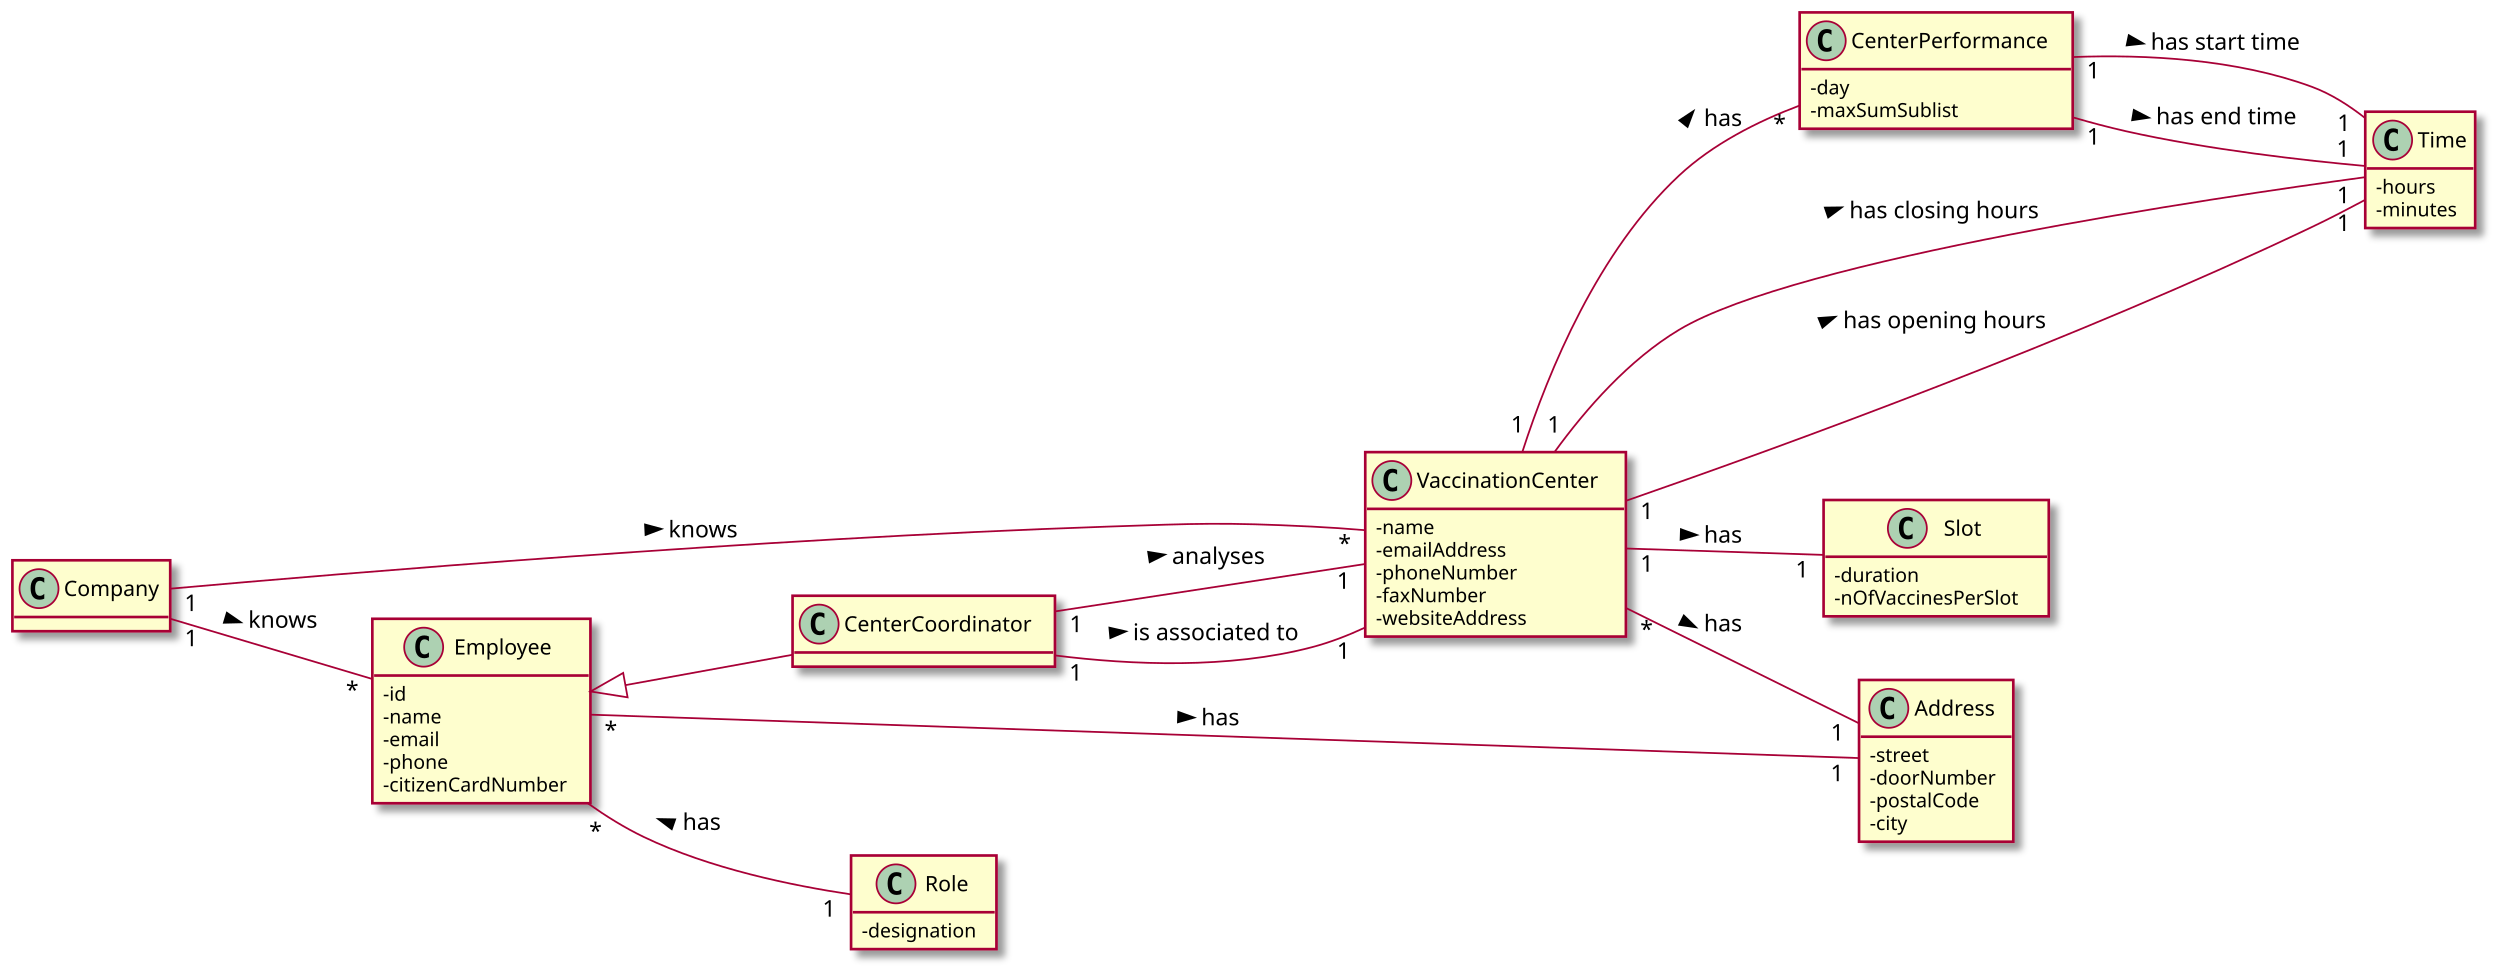
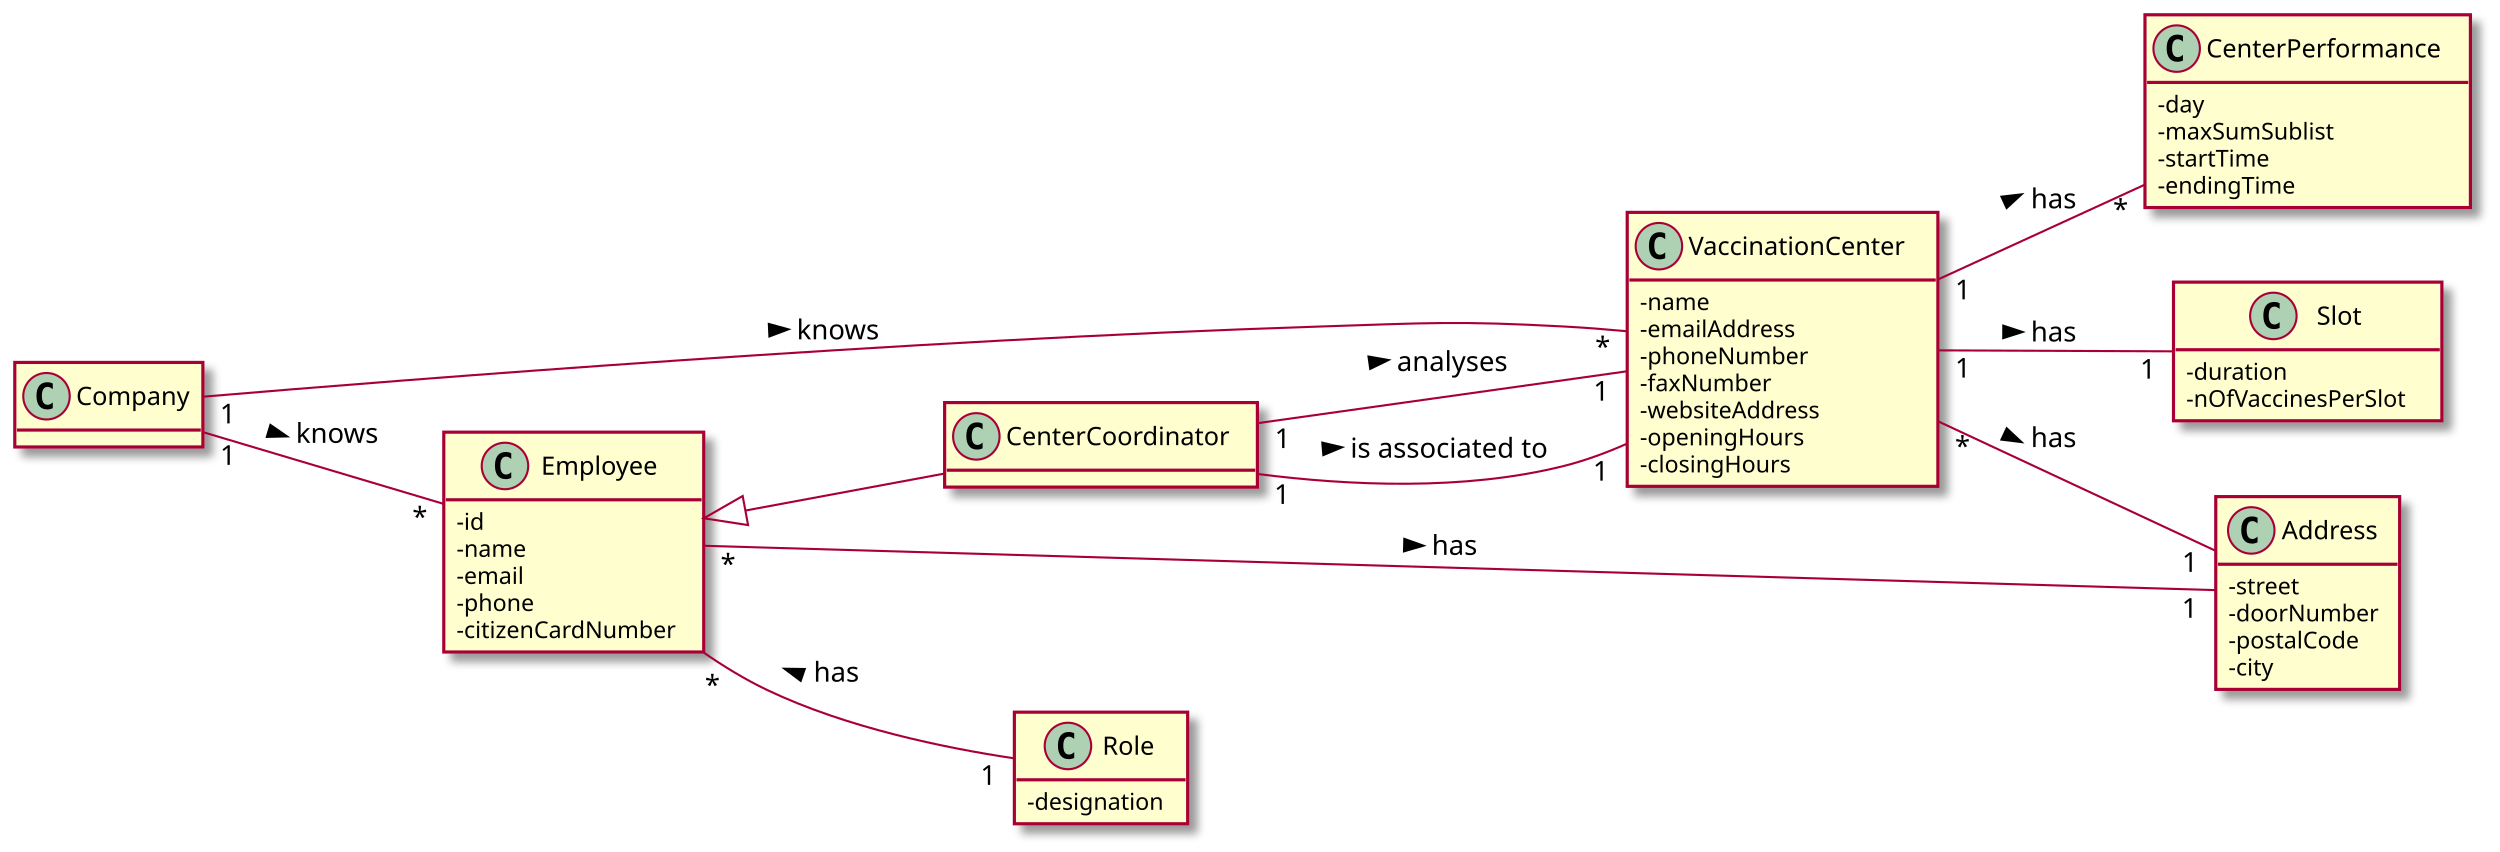
- <svg xmlns="http://www.w3.org/2000/svg" contentScriptType="application/ecmascript" contentStyleType="text/css" height="549px" preserveAspectRatio="none" style="width:1410px;height:549px;background:#FFFFFF;" version="1.1" viewBox="0 0 1410 549" width="1410px" zoomAndPan="magnify">
+ <svg xmlns="http://www.w3.org/2000/svg" contentScriptType="application/ecmascript" contentStyleType="text/css" height="403px" preserveAspectRatio="none" style="width:1183px;height:403px;background:#FFFFFF;" version="1.1" viewBox="0 0 1183 403" width="1183px" zoomAndPan="magnify">
  <defs>
-     <filter height="300%" id="f1miup23eb0m6r" width="300%" x="-1" y="-1">
+     <filter height="300%" id="f10j2ib4v3l0ty" width="300%" x="-1" y="-1">
      <feGaussianBlur result="blurOut" stdDeviation="2.0" />
      <feColorMatrix in="blurOut" result="blurOut2" type="matrix" values="0 0 0 0 0 0 0 0 0 0 0 0 0 0 0 0 0 0 .4 0" />
      <feOffset dx="4.0" dy="4.0" in="blurOut2" result="blurOut3" />
      <feBlend in="SourceGraphic" in2="blurOut3" mode="normal" />
    </filter>
  </defs>
  <g>
-     <rect codeLine="5" fill="#FEFECE" filter="url(#f1miup23eb0m6r)" height="104.023" id="VaccinationCenter" style="stroke:#A80036;stroke-width:1.5;" width="147" x="770" y="255" />
-     <ellipse cx="785" cy="271" fill="#ADD1B2" rx="11" ry="11" style="stroke:#A80036;stroke-width:1.0;" />
-     <path d="M787.969,276.641 Q787.391,276.938 786.75,277.078 Q786.109,277.234 785.406,277.234 Q782.906,277.234 781.578,275.594 Q780.266,273.938 780.266,270.812 Q780.266,267.688 781.578,266.031 Q782.906,264.375 785.406,264.375 Q786.109,264.375 786.75,264.531 Q787.406,264.688 787.969,264.984 L787.969,267.703 Q787.344,267.125 786.75,266.859 Q786.156,266.578 785.531,266.578 Q784.188,266.578 783.5,267.656 Q782.812,268.719 782.812,270.812 Q782.812,272.906 783.5,273.984 Q784.188,275.047 785.531,275.047 Q786.156,275.047 786.75,274.781 Q787.344,274.5 787.969,273.922 L787.969,276.641 Z " fill="#000000" />
-     <text fill="#000000" font-family="sans-serif" font-size="12" lengthAdjust="spacing" textLength="115" x="799" y="275.154">VaccinationCenter</text>
-     <line style="stroke:#A80036;stroke-width:1.5;" x1="771" x2="916" y1="287" y2="287" />
-     <text fill="#000000" font-family="sans-serif" font-size="11" lengthAdjust="spacing" textLength="36" x="776" y="301.21">-name</text>
-     <text fill="#000000" font-family="sans-serif" font-size="11" lengthAdjust="spacing" textLength="82" x="776" y="314.015">-emailAddress</text>
-     <text fill="#000000" font-family="sans-serif" font-size="11" lengthAdjust="spacing" textLength="84" x="776" y="326.82">-phoneNumber</text>
-     <text fill="#000000" font-family="sans-serif" font-size="11" lengthAdjust="spacing" textLength="66" x="776" y="339.625">-faxNumber</text>
-     <text fill="#000000" font-family="sans-serif" font-size="11" lengthAdjust="spacing" textLength="95" x="776" y="352.429">-websiteAddress</text>
-     <rect codeLine="13" fill="#FEFECE" filter="url(#f1miup23eb0m6r)" height="65.609" id="Time" style="stroke:#A80036;stroke-width:1.5;" width="62" x="1334" y="63" />
-     <ellipse cx="1349.45" cy="79" fill="#ADD1B2" rx="11" ry="11" style="stroke:#A80036;stroke-width:1.0;" />
-     <path d="M1352.419,84.641 Q1351.841,84.938 1351.2,85.078 Q1350.559,85.234 1349.856,85.234 Q1347.356,85.234 1346.028,83.594 Q1344.716,81.938 1344.716,78.812 Q1344.716,75.688 1346.028,74.031 Q1347.356,72.375 1349.856,72.375 Q1350.559,72.375 1351.2,72.531 Q1351.856,72.688 1352.419,72.984 L1352.419,75.703 Q1351.794,75.125 1351.2,74.859 Q1350.606,74.578 1349.981,74.578 Q1348.638,74.578 1347.95,75.656 Q1347.263,76.719 1347.263,78.812 Q1347.263,80.906 1347.95,81.984 Q1348.638,83.047 1349.981,83.047 Q1350.606,83.047 1351.2,82.781 Q1351.794,82.5 1352.419,81.922 L1352.419,84.641 Z " fill="#000000" />
-     <text fill="#000000" font-family="sans-serif" font-size="12" lengthAdjust="spacing" textLength="29" x="1363.55" y="83.154">Time</text>
-     <line style="stroke:#A80036;stroke-width:1.5;" x1="1335" x2="1395" y1="95" y2="95" />
-     <text fill="#000000" font-family="sans-serif" font-size="11" lengthAdjust="spacing" textLength="37" x="1340" y="109.21">-hours</text>
-     <text fill="#000000" font-family="sans-serif" font-size="11" lengthAdjust="spacing" textLength="50" x="1340" y="122.015">-minutes</text>
-     <rect codeLine="18" fill="#FEFECE" filter="url(#f1miup23eb0m6r)" height="65.609" id="Slot" style="stroke:#A80036;stroke-width:1.5;" width="127" x="1028.5" y="282" />
-     <ellipse cx="1075.75" cy="298" fill="#ADD1B2" rx="11" ry="11" style="stroke:#A80036;stroke-width:1.0;" />
-     <path d="M1078.719,303.641 Q1078.141,303.938 1077.5,304.078 Q1076.859,304.234 1076.156,304.234 Q1073.656,304.234 1072.328,302.594 Q1071.016,300.938 1071.016,297.812 Q1071.016,294.688 1072.328,293.031 Q1073.656,291.375 1076.156,291.375 Q1076.859,291.375 1077.5,291.531 Q1078.156,291.688 1078.719,291.984 L1078.719,294.703 Q1078.094,294.125 1077.5,293.859 Q1076.906,293.578 1076.281,293.578 Q1074.938,293.578 1074.25,294.656 Q1073.562,295.719 1073.562,297.812 Q1073.562,299.906 1074.25,300.984 Q1074.938,302.047 1076.281,302.047 Q1076.906,302.047 1077.5,301.781 Q1078.094,301.5 1078.719,300.922 L1078.719,303.641 Z " fill="#000000" />
-     <text fill="#000000" font-family="sans-serif" font-size="12" lengthAdjust="spacing" textLength="24" x="1096.25" y="302.154">Slot</text>
-     <line style="stroke:#A80036;stroke-width:1.5;" x1="1029.5" x2="1154.5" y1="314" y2="314" />
-     <text fill="#000000" font-family="sans-serif" font-size="11" lengthAdjust="spacing" textLength="51" x="1034.5" y="328.21">-duration</text>
-     <text fill="#000000" font-family="sans-serif" font-size="11" lengthAdjust="spacing" textLength="115" x="1034.5" y="341.015">-nOfVaccinesPerSlot</text>
-     <rect codeLine="23" fill="#FEFECE" filter="url(#f1miup23eb0m6r)" height="104.023" id="Employee" style="stroke:#A80036;stroke-width:1.5;" width="123" x="210" y="349" />
-     <ellipse cx="238.95" cy="365" fill="#ADD1B2" rx="11" ry="11" style="stroke:#A80036;stroke-width:1.0;" />
-     <path d="M241.919,370.641 Q241.341,370.938 240.7,371.078 Q240.059,371.234 239.356,371.234 Q236.856,371.234 235.528,369.594 Q234.216,367.938 234.216,364.812 Q234.216,361.688 235.528,360.031 Q236.856,358.375 239.356,358.375 Q240.059,358.375 240.7,358.531 Q241.356,358.688 241.919,358.984 L241.919,361.703 Q241.294,361.125 240.7,360.859 Q240.106,360.578 239.481,360.578 Q238.137,360.578 237.45,361.656 Q236.762,362.719 236.762,364.812 Q236.762,366.906 237.45,367.984 Q238.137,369.047 239.481,369.047 Q240.106,369.047 240.7,368.781 Q241.294,368.5 241.919,367.922 L241.919,370.641 Z " fill="#000000" />
-     <text fill="#000000" font-family="sans-serif" font-size="12" lengthAdjust="spacing" textLength="60" x="256.05" y="369.154">Employee</text>
-     <line style="stroke:#A80036;stroke-width:1.5;" x1="211" x2="332" y1="381" y2="381" />
-     <text fill="#000000" font-family="sans-serif" font-size="11" lengthAdjust="spacing" textLength="14" x="216" y="395.21">-id</text>
-     <text fill="#000000" font-family="sans-serif" font-size="11" lengthAdjust="spacing" textLength="36" x="216" y="408.015">-name</text>
-     <text fill="#000000" font-family="sans-serif" font-size="11" lengthAdjust="spacing" textLength="35" x="216" y="420.82">-email</text>
-     <text fill="#000000" font-family="sans-serif" font-size="11" lengthAdjust="spacing" textLength="39" x="216" y="433.625">-phone</text>
-     <text fill="#000000" font-family="sans-serif" font-size="11" lengthAdjust="spacing" textLength="111" x="216" y="446.429">-citizenCardNumber</text>
-     <rect codeLine="31" fill="#FEFECE" filter="url(#f1miup23eb0m6r)" height="91.219" id="Address" style="stroke:#A80036;stroke-width:1.5;" width="87" x="1048.5" y="383.5" />
-     <ellipse cx="1065.3" cy="399.5" fill="#ADD1B2" rx="11" ry="11" style="stroke:#A80036;stroke-width:1.0;" />
-     <path d="M1068.269,405.141 Q1067.691,405.438 1067.05,405.578 Q1066.409,405.734 1065.706,405.734 Q1063.206,405.734 1061.878,404.094 Q1060.566,402.438 1060.566,399.312 Q1060.566,396.188 1061.878,394.531 Q1063.206,392.875 1065.706,392.875 Q1066.409,392.875 1067.05,393.031 Q1067.706,393.188 1068.269,393.484 L1068.269,396.203 Q1067.644,395.625 1067.05,395.359 Q1066.456,395.078 1065.831,395.078 Q1064.487,395.078 1063.8,396.156 Q1063.112,397.219 1063.112,399.312 Q1063.112,401.406 1063.8,402.484 Q1064.487,403.547 1065.831,403.547 Q1066.456,403.547 1067.05,403.281 Q1067.644,403 1068.269,402.422 L1068.269,405.141 Z " fill="#000000" />
-     <text fill="#000000" font-family="sans-serif" font-size="12" lengthAdjust="spacing" textLength="51" x="1079.7" y="403.654">Address</text>
-     <line style="stroke:#A80036;stroke-width:1.5;" x1="1049.5" x2="1134.5" y1="415.5" y2="415.5" />
-     <text fill="#000000" font-family="sans-serif" font-size="11" lengthAdjust="spacing" textLength="38" x="1054.5" y="429.71">-street</text>
-     <text fill="#000000" font-family="sans-serif" font-size="11" lengthAdjust="spacing" textLength="75" x="1054.5" y="442.515">-doorNumber</text>
-     <text fill="#000000" font-family="sans-serif" font-size="11" lengthAdjust="spacing" textLength="68" x="1054.5" y="455.32">-postalCode</text>
-     <text fill="#000000" font-family="sans-serif" font-size="11" lengthAdjust="spacing" textLength="23" x="1054.5" y="468.125">-city</text>
-     <rect codeLine="38" fill="#FEFECE" filter="url(#f1miup23eb0m6r)" height="65.609" id="CenterPerformance" style="stroke:#A80036;stroke-width:1.5;" width="154" x="1015" y="7" />
+     <rect codeLine="5" fill="#FEFECE" filter="url(#f10j2ib4v3l0ty)" height="129.633" id="VaccinationCenter" style="stroke:#A80036;stroke-width:1.5;" width="147" x="770" y="100.5" />
+     <ellipse cx="785" cy="116.5" fill="#ADD1B2" rx="11" ry="11" style="stroke:#A80036;stroke-width:1.0;" />
+     <path d="M787.969,122.141 Q787.391,122.438 786.75,122.578 Q786.109,122.734 785.406,122.734 Q782.906,122.734 781.578,121.094 Q780.266,119.438 780.266,116.312 Q780.266,113.188 781.578,111.531 Q782.906,109.875 785.406,109.875 Q786.109,109.875 786.75,110.031 Q787.406,110.188 787.969,110.484 L787.969,113.203 Q787.344,112.625 786.75,112.359 Q786.156,112.078 785.531,112.078 Q784.188,112.078 783.5,113.156 Q782.812,114.219 782.812,116.312 Q782.812,118.406 783.5,119.484 Q784.188,120.547 785.531,120.547 Q786.156,120.547 786.75,120.281 Q787.344,120 787.969,119.422 L787.969,122.141 Z " fill="#000000" />
+     <text fill="#000000" font-family="sans-serif" font-size="12" lengthAdjust="spacing" textLength="115" x="799" y="120.654">VaccinationCenter</text>
+     <line style="stroke:#A80036;stroke-width:1.5;" x1="771" x2="916" y1="132.5" y2="132.5" />
+     <text fill="#000000" font-family="sans-serif" font-size="11" lengthAdjust="spacing" textLength="36" x="776" y="146.71">-name</text>
+     <text fill="#000000" font-family="sans-serif" font-size="11" lengthAdjust="spacing" textLength="82" x="776" y="159.515">-emailAddress</text>
+     <text fill="#000000" font-family="sans-serif" font-size="11" lengthAdjust="spacing" textLength="84" x="776" y="172.32">-phoneNumber</text>
+     <text fill="#000000" font-family="sans-serif" font-size="11" lengthAdjust="spacing" textLength="66" x="776" y="185.125">-faxNumber</text>
+     <text fill="#000000" font-family="sans-serif" font-size="11" lengthAdjust="spacing" textLength="95" x="776" y="197.929">-websiteAddress</text>
+     <text fill="#000000" font-family="sans-serif" font-size="11" lengthAdjust="spacing" textLength="83" x="776" y="210.734">-openingHours</text>
+     <text fill="#000000" font-family="sans-serif" font-size="11" lengthAdjust="spacing" textLength="78" x="776" y="223.539">-closingHours</text>
+     <rect codeLine="15" fill="#FEFECE" filter="url(#f10j2ib4v3l0ty)" height="65.609" id="Slot" style="stroke:#A80036;stroke-width:1.5;" width="127" x="1028.5" y="133.5" />
+     <ellipse cx="1075.75" cy="149.5" fill="#ADD1B2" rx="11" ry="11" style="stroke:#A80036;stroke-width:1.0;" />
+     <path d="M1078.719,155.141 Q1078.141,155.438 1077.5,155.578 Q1076.859,155.734 1076.156,155.734 Q1073.656,155.734 1072.328,154.094 Q1071.016,152.438 1071.016,149.312 Q1071.016,146.188 1072.328,144.531 Q1073.656,142.875 1076.156,142.875 Q1076.859,142.875 1077.5,143.031 Q1078.156,143.188 1078.719,143.484 L1078.719,146.203 Q1078.094,145.625 1077.5,145.359 Q1076.906,145.078 1076.281,145.078 Q1074.938,145.078 1074.25,146.156 Q1073.562,147.219 1073.562,149.312 Q1073.562,151.406 1074.25,152.484 Q1074.938,153.547 1076.281,153.547 Q1076.906,153.547 1077.5,153.281 Q1078.094,153 1078.719,152.422 L1078.719,155.141 Z " fill="#000000" />
+     <text fill="#000000" font-family="sans-serif" font-size="12" lengthAdjust="spacing" textLength="24" x="1096.25" y="153.654">Slot</text>
+     <line style="stroke:#A80036;stroke-width:1.5;" x1="1029.5" x2="1154.5" y1="165.5" y2="165.5" />
+     <text fill="#000000" font-family="sans-serif" font-size="11" lengthAdjust="spacing" textLength="51" x="1034.5" y="179.71">-duration</text>
+     <text fill="#000000" font-family="sans-serif" font-size="11" lengthAdjust="spacing" textLength="115" x="1034.5" y="192.515">-nOfVaccinesPerSlot</text>
+     <rect codeLine="20" fill="#FEFECE" filter="url(#f10j2ib4v3l0ty)" height="104.023" id="Employee" style="stroke:#A80036;stroke-width:1.5;" width="123" x="210" y="204.5" />
+     <ellipse cx="238.95" cy="220.5" fill="#ADD1B2" rx="11" ry="11" style="stroke:#A80036;stroke-width:1.0;" />
+     <path d="M241.919,226.141 Q241.341,226.438 240.7,226.578 Q240.059,226.734 239.356,226.734 Q236.856,226.734 235.528,225.094 Q234.216,223.438 234.216,220.312 Q234.216,217.188 235.528,215.531 Q236.856,213.875 239.356,213.875 Q240.059,213.875 240.7,214.031 Q241.356,214.188 241.919,214.484 L241.919,217.203 Q241.294,216.625 240.7,216.359 Q240.106,216.078 239.481,216.078 Q238.137,216.078 237.45,217.156 Q236.762,218.219 236.762,220.312 Q236.762,222.406 237.45,223.484 Q238.137,224.547 239.481,224.547 Q240.106,224.547 240.7,224.281 Q241.294,224 241.919,223.422 L241.919,226.141 Z " fill="#000000" />
+     <text fill="#000000" font-family="sans-serif" font-size="12" lengthAdjust="spacing" textLength="60" x="256.05" y="224.654">Employee</text>
+     <line style="stroke:#A80036;stroke-width:1.5;" x1="211" x2="332" y1="236.5" y2="236.5" />
+     <text fill="#000000" font-family="sans-serif" font-size="11" lengthAdjust="spacing" textLength="14" x="216" y="250.71">-id</text>
+     <text fill="#000000" font-family="sans-serif" font-size="11" lengthAdjust="spacing" textLength="36" x="216" y="263.515">-name</text>
+     <text fill="#000000" font-family="sans-serif" font-size="11" lengthAdjust="spacing" textLength="35" x="216" y="276.32">-email</text>
+     <text fill="#000000" font-family="sans-serif" font-size="11" lengthAdjust="spacing" textLength="39" x="216" y="289.125">-phone</text>
+     <text fill="#000000" font-family="sans-serif" font-size="11" lengthAdjust="spacing" textLength="111" x="216" y="301.929">-citizenCardNumber</text>
+     <rect codeLine="28" fill="#FEFECE" filter="url(#f10j2ib4v3l0ty)" height="91.219" id="Address" style="stroke:#A80036;stroke-width:1.5;" width="87" x="1048.5" y="235" />
+     <ellipse cx="1065.3" cy="251" fill="#ADD1B2" rx="11" ry="11" style="stroke:#A80036;stroke-width:1.0;" />
+     <path d="M1068.269,256.641 Q1067.691,256.938 1067.05,257.078 Q1066.409,257.234 1065.706,257.234 Q1063.206,257.234 1061.878,255.594 Q1060.566,253.938 1060.566,250.812 Q1060.566,247.688 1061.878,246.031 Q1063.206,244.375 1065.706,244.375 Q1066.409,244.375 1067.05,244.531 Q1067.706,244.688 1068.269,244.984 L1068.269,247.703 Q1067.644,247.125 1067.05,246.859 Q1066.456,246.578 1065.831,246.578 Q1064.487,246.578 1063.8,247.656 Q1063.112,248.719 1063.112,250.812 Q1063.112,252.906 1063.8,253.984 Q1064.487,255.047 1065.831,255.047 Q1066.456,255.047 1067.05,254.781 Q1067.644,254.5 1068.269,253.922 L1068.269,256.641 Z " fill="#000000" />
+     <text fill="#000000" font-family="sans-serif" font-size="12" lengthAdjust="spacing" textLength="51" x="1079.7" y="255.154">Address</text>
+     <line style="stroke:#A80036;stroke-width:1.5;" x1="1049.5" x2="1134.5" y1="267" y2="267" />
+     <text fill="#000000" font-family="sans-serif" font-size="11" lengthAdjust="spacing" textLength="38" x="1054.5" y="281.21">-street</text>
+     <text fill="#000000" font-family="sans-serif" font-size="11" lengthAdjust="spacing" textLength="75" x="1054.5" y="294.015">-doorNumber</text>
+     <text fill="#000000" font-family="sans-serif" font-size="11" lengthAdjust="spacing" textLength="68" x="1054.5" y="306.82">-postalCode</text>
+     <text fill="#000000" font-family="sans-serif" font-size="11" lengthAdjust="spacing" textLength="23" x="1054.5" y="319.625">-city</text>
+     <rect codeLine="35" fill="#FEFECE" filter="url(#f10j2ib4v3l0ty)" height="91.219" id="CenterPerformance" style="stroke:#A80036;stroke-width:1.5;" width="154" x="1015" y="7" />
    <ellipse cx="1030" cy="23" fill="#ADD1B2" rx="11" ry="11" style="stroke:#A80036;stroke-width:1.0;" />
    <path d="M1032.969,28.641 Q1032.391,28.938 1031.75,29.078 Q1031.109,29.234 1030.406,29.234 Q1027.906,29.234 1026.578,27.594 Q1025.266,25.938 1025.266,22.812 Q1025.266,19.688 1026.578,18.031 Q1027.906,16.375 1030.406,16.375 Q1031.109,16.375 1031.75,16.531 Q1032.406,16.688 1032.969,16.984 L1032.969,19.703 Q1032.344,19.125 1031.75,18.859 Q1031.156,18.578 1030.531,18.578 Q1029.188,18.578 1028.5,19.656 Q1027.812,20.719 1027.812,22.812 Q1027.812,24.906 1028.5,25.984 Q1029.188,27.047 1030.531,27.047 Q1031.156,27.047 1031.75,26.781 Q1032.344,26.5 1032.969,25.922 L1032.969,28.641 Z " fill="#000000" />
    <text fill="#000000" font-family="sans-serif" font-size="12" lengthAdjust="spacing" textLength="122" x="1044" y="27.154">CenterPerformance</text>
    <line style="stroke:#A80036;stroke-width:1.5;" x1="1016" x2="1168" y1="39" y2="39" />
    <text fill="#000000" font-family="sans-serif" font-size="11" lengthAdjust="spacing" textLength="24" x="1021" y="53.21">-day</text>
    <text fill="#000000" font-family="sans-serif" font-size="11" lengthAdjust="spacing" textLength="93" x="1021" y="66.015">-maxSumSublist</text>
-     <rect codeLine="43" fill="#FEFECE" filter="url(#f1miup23eb0m6r)" height="52.805" id="Role" style="stroke:#A80036;stroke-width:1.5;" width="82" x="480" y="482.5" />
-     <ellipse cx="505.35" cy="498.5" fill="#ADD1B2" rx="11" ry="11" style="stroke:#A80036;stroke-width:1.0;" />
-     <path d="M508.319,504.141 Q507.741,504.438 507.1,504.578 Q506.459,504.734 505.756,504.734 Q503.256,504.734 501.928,503.094 Q500.616,501.438 500.616,498.312 Q500.616,495.188 501.928,493.531 Q503.256,491.875 505.756,491.875 Q506.459,491.875 507.1,492.031 Q507.756,492.188 508.319,492.484 L508.319,495.203 Q507.694,494.625 507.1,494.359 Q506.506,494.078 505.881,494.078 Q504.538,494.078 503.85,495.156 Q503.163,496.219 503.163,498.312 Q503.163,500.406 503.85,501.484 Q504.538,502.547 505.881,502.547 Q506.506,502.547 507.1,502.281 Q507.694,502 508.319,501.422 L508.319,504.141 Z " fill="#000000" />
-     <text fill="#000000" font-family="sans-serif" font-size="12" lengthAdjust="spacing" textLength="27" x="521.65" y="502.654">Role</text>
-     <line style="stroke:#A80036;stroke-width:1.5;" x1="481" x2="561" y1="514.5" y2="514.5" />
-     <text fill="#000000" font-family="sans-serif" font-size="11" lengthAdjust="spacing" textLength="70" x="486" y="528.71">-designation</text>
-     <rect codeLine="47" fill="#FEFECE" filter="url(#f1miup23eb0m6r)" height="40" id="Company" style="stroke:#A80036;stroke-width:1.5;" width="89" x="7" y="316" />
-     <ellipse cx="22" cy="332" fill="#ADD1B2" rx="11" ry="11" style="stroke:#A80036;stroke-width:1.0;" />
-     <path d="M24.969,337.641 Q24.391,337.938 23.75,338.078 Q23.109,338.234 22.406,338.234 Q19.906,338.234 18.578,336.594 Q17.266,334.938 17.266,331.812 Q17.266,328.688 18.578,327.031 Q19.906,325.375 22.406,325.375 Q23.109,325.375 23.75,325.531 Q24.406,325.688 24.969,325.984 L24.969,328.703 Q24.344,328.125 23.75,327.859 Q23.156,327.578 22.531,327.578 Q21.188,327.578 20.5,328.656 Q19.812,329.719 19.812,331.812 Q19.812,333.906 20.5,334.984 Q21.188,336.047 22.531,336.047 Q23.156,336.047 23.75,335.781 Q24.344,335.5 24.969,334.922 L24.969,337.641 Z " fill="#000000" />
-     <text fill="#000000" font-family="sans-serif" font-size="12" lengthAdjust="spacing" textLength="57" x="36" y="336.154">Company</text>
-     <line style="stroke:#A80036;stroke-width:1.5;" x1="8" x2="95" y1="348" y2="348" />
-     <rect codeLine="49" fill="#FEFECE" filter="url(#f1miup23eb0m6r)" height="40" id="CenterCoordinator" style="stroke:#A80036;stroke-width:1.5;" width="148" x="447" y="336" />
-     <ellipse cx="462" cy="352" fill="#ADD1B2" rx="11" ry="11" style="stroke:#A80036;stroke-width:1.0;" />
-     <path d="M464.969,357.641 Q464.391,357.938 463.75,358.078 Q463.109,358.234 462.406,358.234 Q459.906,358.234 458.578,356.594 Q457.266,354.938 457.266,351.812 Q457.266,348.688 458.578,347.031 Q459.906,345.375 462.406,345.375 Q463.109,345.375 463.75,345.531 Q464.406,345.688 464.969,345.984 L464.969,348.703 Q464.344,348.125 463.75,347.859 Q463.156,347.578 462.531,347.578 Q461.188,347.578 460.5,348.656 Q459.812,349.719 459.812,351.812 Q459.812,353.906 460.5,354.984 Q461.188,356.047 462.531,356.047 Q463.156,356.047 463.75,355.781 Q464.344,355.5 464.969,354.922 L464.969,357.641 Z " fill="#000000" />
-     <text fill="#000000" font-family="sans-serif" font-size="12" lengthAdjust="spacing" textLength="116" x="476" y="356.154">CenterCoordinator</text>
-     <line style="stroke:#A80036;stroke-width:1.5;" x1="448" x2="594" y1="368" y2="368" />
-     <path codeLine="52" d="M876.78,254.92 C894.58,230.41 918.79,202.92 947,186 C1013.37,146.19 1249.31,111.4 1333.71,99.96 " fill="none" id="VaccinationCenter-Time" style="stroke:#A80036;stroke-width:1.0;" />
-     <polygon fill="#000000" points="1038.735,116.961,1029.225,117.082,1031.113,122.649,1038.735,116.961" style="stroke:#000000;stroke-width:1.0;" />
-     <text fill="#000000" font-family="sans-serif" font-size="13" lengthAdjust="spacing" textLength="111" x="1043" y="123.067">has closing hours</text>
-     <text fill="#000000" font-family="sans-serif" font-size="13" lengthAdjust="spacing" textLength="8" x="872.715" y="243.988">1</text>
-     <text fill="#000000" font-family="sans-serif" font-size="13" lengthAdjust="spacing" textLength="8" x="1317.99" y="114.591">1</text>
-     <path codeLine="53" d="M917.11,282.43 C1008.87,250.55 1170.88,191.44 1304,128 C1313.8,123.33 1324.31,117.88 1333.75,112.82 " fill="none" id="VaccinationCenter-Time-1" style="stroke:#A80036;stroke-width:1.0;" />
-     <polygon fill="#000000" points="1035.131,178.681,1025.645,179.37,1027.862,184.814,1035.131,178.681" style="stroke:#000000;stroke-width:1.0;" />
-     <text fill="#000000" font-family="sans-serif" font-size="13" lengthAdjust="spacing" textLength="118" x="1039.5" y="185.067">has opening hours</text>
-     <text fill="#000000" font-family="sans-serif" font-size="13" lengthAdjust="spacing" textLength="8" x="925.114" y="292.742">1</text>
-     <text fill="#000000" font-family="sans-serif" font-size="13" lengthAdjust="spacing" textLength="8" x="1318.039" y="130.264">1</text>
-     <path codeLine="55" d="M1169.42,32.16 C1210.51,30.65 1261.35,33.26 1304,49 C1314.68,52.94 1324.95,59.54 1333.89,66.56 " fill="none" id="CenterPerformance-Time" style="stroke:#A80036;stroke-width:1.0;" />
-     <polygon fill="#000000" points="1208.894,24.59,1200.642,19.862,1199.439,25.615,1208.894,24.59" style="stroke:#000000;stroke-width:1.0;" />
-     <text fill="#000000" font-family="sans-serif" font-size="13" lengthAdjust="spacing" textLength="90" x="1213" y="28.067">has start time</text>
-     <text fill="#000000" font-family="sans-serif" font-size="13" lengthAdjust="spacing" textLength="8" x="1176.926" y="44.22">1</text>
-     <text fill="#000000" font-family="sans-serif" font-size="13" lengthAdjust="spacing" textLength="8" x="1318.21" y="73.885">1</text>
-     <path codeLine="56" d="M1169.27,66.24 C1179.2,69.13 1189.29,71.81 1199,74 C1245.52,84.47 1300.62,90.59 1333.91,93.61 " fill="none" id="CenterPerformance-Time-1" style="stroke:#A80036;stroke-width:1.0;" />
-     <polygon fill="#000000" points="1211.932,66.386,1203.492,62.004,1202.528,67.802,1211.932,66.386" style="stroke:#000000;stroke-width:1.0;" />
-     <text fill="#000000" font-family="sans-serif" font-size="13" lengthAdjust="spacing" textLength="84" x="1216" y="70.067">has end time</text>
-     <text fill="#000000" font-family="sans-serif" font-size="13" lengthAdjust="spacing" textLength="8" x="1177.016" y="81.548">1</text>
-     <text fill="#000000" font-family="sans-serif" font-size="13" lengthAdjust="spacing" textLength="8" x="1317.795" y="88.45">1</text>
-     <path codeLine="58" d="M917.12,309.36 C952.49,310.5 994.58,311.87 1028.49,312.97 " fill="none" id="VaccinationCenter-Slot" style="stroke:#A80036;stroke-width:1.0;" />
-     <polygon fill="#000000" points="956.997,301.728,948.052,298.498,947.862,304.373,956.997,301.728" style="stroke:#000000;stroke-width:1.0;" />
-     <text fill="#000000" font-family="sans-serif" font-size="13" lengthAdjust="spacing" textLength="23" x="961" y="306.067">has</text>
-     <text fill="#000000" font-family="sans-serif" font-size="13" lengthAdjust="spacing" textLength="8" x="925.125" y="322.449">1</text>
-     <text fill="#000000" font-family="sans-serif" font-size="13" lengthAdjust="spacing" textLength="8" x="1012.684" y="325.7">1</text>
-     <path codeLine="60" d="M352.76,386.41 C383.03,380.9 417.27,374.68 446.85,369.3 " fill="none" id="Employee-backto-CenterCoordinator" style="stroke:#A80036;stroke-width:1.0;" />
-     <polygon fill="none" points="353.97,393.3,333.05,389.99,351.47,379.53,353.97,393.3" style="stroke:#A80036;stroke-width:1.0;" />
-     <path codeLine="61" d="M331.68,453.17 C341.67,460.26 352.29,466.85 363,472 C400.35,489.97 446.99,499.52 479.69,504.39 " fill="none" id="Employee-Role" style="stroke:#A80036;stroke-width:1.0;" />
-     <polygon fill="#000000" points="371.275,461.931,378.861,467.667,380.784,462.112,371.275,461.931" style="stroke:#000000;stroke-width:1.0;" />
-     <text fill="#000000" font-family="sans-serif" font-size="13" lengthAdjust="spacing" textLength="23" x="385" y="468.067">has</text>
-     <text fill="#000000" font-family="sans-serif" font-size="13" lengthAdjust="spacing" textLength="7" x="332.296" y="473.262">*</text>
-     <text fill="#000000" font-family="sans-serif" font-size="13" lengthAdjust="spacing" textLength="8" x="463.902" y="516.982">1</text>
-     <path codeLine="63" d="M96.09,349 C128.65,358.7 173.55,372.09 209.65,382.86 " fill="none" id="Company-Employee" style="stroke:#A80036;stroke-width:1.0;" />
-     <polygon fill="#000000" points="135.792,350.995,127.963,345.594,126.284,351.227,135.792,350.995" style="stroke:#000000;stroke-width:1.0;" />
-     <text fill="#000000" font-family="sans-serif" font-size="13" lengthAdjust="spacing" textLength="39" x="140" y="354.067">knows</text>
-     <text fill="#000000" font-family="sans-serif" font-size="13" lengthAdjust="spacing" textLength="8" x="104.138" y="364.473">1</text>
-     <text fill="#000000" font-family="sans-serif" font-size="13" lengthAdjust="spacing" textLength="7" x="195.094" y="393.703">*</text>
-     <path codeLine="64" d="M96.26,332 C192.01,323.47 427.36,303.72 625,297 C676.08,295.26 688.95,294.52 740,297 C749.64,297.47 759.78,298.19 769.77,299.02 " fill="none" id="Company-VaccinationCenter" style="stroke:#A80036;stroke-width:1.0;" />
-     <polygon fill="#000000" points="372.994,298.322,363.816,295.829,364.103,301.7,372.994,298.322" style="stroke:#000000;stroke-width:1.0;" />
-     <text fill="#000000" font-family="sans-serif" font-size="13" lengthAdjust="spacing" textLength="39" x="377" y="303.067">knows</text>
-     <text fill="#000000" font-family="sans-serif" font-size="13" lengthAdjust="spacing" textLength="8" x="104.031" y="344.635">1</text>
-     <text fill="#000000" font-family="sans-serif" font-size="13" lengthAdjust="spacing" textLength="7" x="754.806" y="311.043">*</text>
-     <path codeLine="66" d="M333.02,403.07 C490.94,408.47 912.65,422.9 1048.32,427.54 " fill="none" id="Employee-Address" style="stroke:#A80036;stroke-width:1.0;" />
-     <polygon fill="#000000" points="673.497,404.737,664.558,401.491,664.357,407.365,673.497,404.737" style="stroke:#000000;stroke-width:1.0;" />
-     <text fill="#000000" font-family="sans-serif" font-size="13" lengthAdjust="spacing" textLength="23" x="677.5" y="409.067">has</text>
-     <text fill="#000000" font-family="sans-serif" font-size="13" lengthAdjust="spacing" textLength="7" x="340.944" y="416.31">*</text>
-     <text fill="#000000" font-family="sans-serif" font-size="13" lengthAdjust="spacing" textLength="8" x="1032.423" y="440.6">1</text>
-     <path codeLine="67" d="M917.12,342.94 C959.73,364.03 1012.1,389.95 1048.17,407.8 " fill="none" id="VaccinationCenter-Address" style="stroke:#A80036;stroke-width:1.0;" />
-     <polygon fill="#000000" points="956.481,353.784,949.678,347.138,947.071,352.406,956.481,353.784" style="stroke:#000000;stroke-width:1.0;" />
-     <text fill="#000000" font-family="sans-serif" font-size="13" lengthAdjust="spacing" textLength="23" x="961" y="356.067">has</text>
-     <text fill="#000000" font-family="sans-serif" font-size="13" lengthAdjust="spacing" textLength="7" x="925.073" y="359.492">*</text>
-     <text fill="#000000" font-family="sans-serif" font-size="13" lengthAdjust="spacing" textLength="8" x="1032.547" y="417.677">1</text>
-     <path codeLine="69" d="M858.62,254.85 C873.61,208.41 901.53,141.44 947,99 C965.96,81.3 990.95,68.58 1014.78,59.59 " fill="none" id="VaccinationCenter-CenterPerformance" style="stroke:#A80036;stroke-width:1.0;" />
-     <polygon fill="#000000" points="955.123,62.662,947.178,67.89,951.769,71.561,955.123,62.662" style="stroke:#000000;stroke-width:1.0;" />
-     <text fill="#000000" font-family="sans-serif" font-size="13" lengthAdjust="spacing" textLength="23" x="961" y="71.067">has</text>
-     <text fill="#000000" font-family="sans-serif" font-size="13" lengthAdjust="spacing" textLength="8" x="852.114" y="243.909">1</text>
-     <text fill="#000000" font-family="sans-serif" font-size="13" lengthAdjust="spacing" textLength="7" x="1000.086" y="74.264">*</text>
-     <path codeLine="71" d="M595.13,344.82 C647.5,336.81 717.72,326.08 769.96,318.09 " fill="none" id="CenterCoordinator-VaccinationCenter" style="stroke:#A80036;stroke-width:1.0;" />
-     <polygon fill="#000000" points="656.943,312.811,647.557,311.273,648.446,317.083,656.943,312.811" style="stroke:#000000;stroke-width:1.0;" />
-     <text fill="#000000" font-family="sans-serif" font-size="13" lengthAdjust="spacing" textLength="56" x="661" y="318.067">analyses</text>
-     <text fill="#000000" font-family="sans-serif" font-size="13" lengthAdjust="spacing" textLength="8" x="603.187" y="356.514">1</text>
-     <text fill="#000000" font-family="sans-serif" font-size="13" lengthAdjust="spacing" textLength="8" x="753.964" y="332.08">1</text>
-     <path codeLine="72" d="M595.33,369.7 C638.19,375.08 692.93,377.39 740,365 C750.08,362.34 760.22,358.45 769.98,353.9 " fill="none" id="CenterCoordinator-VaccinationCenter-1" style="stroke:#A80036;stroke-width:1.0;" />
-     <polygon fill="#000000" points="634.98,356.116,625.707,354.004,626.236,359.858,634.98,356.116" style="stroke:#000000;stroke-width:1.0;" />
-     <text fill="#000000" font-family="sans-serif" font-size="13" lengthAdjust="spacing" textLength="100" x="639" y="361.067">is associated to</text>
-     <text fill="#000000" font-family="sans-serif" font-size="13" lengthAdjust="spacing" textLength="8" x="603.041" y="383.86">1</text>
-     <text fill="#000000" font-family="sans-serif" font-size="13" lengthAdjust="spacing" textLength="8" x="753.986" y="371.582">1</text>
+     <text fill="#000000" font-family="sans-serif" font-size="11" lengthAdjust="spacing" textLength="59" x="1021" y="78.82">-startTime</text>
+     <text fill="#000000" font-family="sans-serif" font-size="11" lengthAdjust="spacing" textLength="70" x="1021" y="91.624">-endingTime</text>
+     <rect codeLine="42" fill="#FEFECE" filter="url(#f10j2ib4v3l0ty)" height="52.805" id="Role" style="stroke:#A80036;stroke-width:1.5;" width="82" x="480" y="337" />
+     <ellipse cx="505.35" cy="353" fill="#ADD1B2" rx="11" ry="11" style="stroke:#A80036;stroke-width:1.0;" />
+     <path d="M508.319,358.641 Q507.741,358.938 507.1,359.078 Q506.459,359.234 505.756,359.234 Q503.256,359.234 501.928,357.594 Q500.616,355.938 500.616,352.812 Q500.616,349.688 501.928,348.031 Q503.256,346.375 505.756,346.375 Q506.459,346.375 507.1,346.531 Q507.756,346.688 508.319,346.984 L508.319,349.703 Q507.694,349.125 507.1,348.859 Q506.506,348.578 505.881,348.578 Q504.538,348.578 503.85,349.656 Q503.163,350.719 503.163,352.812 Q503.163,354.906 503.85,355.984 Q504.538,357.047 505.881,357.047 Q506.506,357.047 507.1,356.781 Q507.694,356.5 508.319,355.922 L508.319,358.641 Z " fill="#000000" />
+     <text fill="#000000" font-family="sans-serif" font-size="12" lengthAdjust="spacing" textLength="27" x="521.65" y="357.154">Role</text>
+     <line style="stroke:#A80036;stroke-width:1.5;" x1="481" x2="561" y1="369" y2="369" />
+     <text fill="#000000" font-family="sans-serif" font-size="11" lengthAdjust="spacing" textLength="70" x="486" y="383.21">-designation</text>
+     <rect codeLine="46" fill="#FEFECE" filter="url(#f10j2ib4v3l0ty)" height="40" id="Company" style="stroke:#A80036;stroke-width:1.5;" width="89" x="7" y="171.5" />
+     <ellipse cx="22" cy="187.5" fill="#ADD1B2" rx="11" ry="11" style="stroke:#A80036;stroke-width:1.0;" />
+     <path d="M24.969,193.141 Q24.391,193.438 23.75,193.578 Q23.109,193.734 22.406,193.734 Q19.906,193.734 18.578,192.094 Q17.266,190.438 17.266,187.312 Q17.266,184.188 18.578,182.531 Q19.906,180.875 22.406,180.875 Q23.109,180.875 23.75,181.031 Q24.406,181.188 24.969,181.484 L24.969,184.203 Q24.344,183.625 23.75,183.359 Q23.156,183.078 22.531,183.078 Q21.188,183.078 20.5,184.156 Q19.812,185.219 19.812,187.312 Q19.812,189.406 20.5,190.484 Q21.188,191.547 22.531,191.547 Q23.156,191.547 23.75,191.281 Q24.344,191 24.969,190.422 L24.969,193.141 Z " fill="#000000" />
+     <text fill="#000000" font-family="sans-serif" font-size="12" lengthAdjust="spacing" textLength="57" x="36" y="191.654">Company</text>
+     <line style="stroke:#A80036;stroke-width:1.5;" x1="8" x2="95" y1="203.5" y2="203.5" />
+     <rect codeLine="48" fill="#FEFECE" filter="url(#f10j2ib4v3l0ty)" height="40" id="CenterCoordinator" style="stroke:#A80036;stroke-width:1.5;" width="148" x="447" y="190.5" />
+     <ellipse cx="462" cy="206.5" fill="#ADD1B2" rx="11" ry="11" style="stroke:#A80036;stroke-width:1.0;" />
+     <path d="M464.969,212.141 Q464.391,212.438 463.75,212.578 Q463.109,212.734 462.406,212.734 Q459.906,212.734 458.578,211.094 Q457.266,209.438 457.266,206.312 Q457.266,203.188 458.578,201.531 Q459.906,199.875 462.406,199.875 Q463.109,199.875 463.75,200.031 Q464.406,200.188 464.969,200.484 L464.969,203.203 Q464.344,202.625 463.75,202.359 Q463.156,202.078 462.531,202.078 Q461.188,202.078 460.5,203.156 Q459.812,204.219 459.812,206.312 Q459.812,208.406 460.5,209.484 Q461.188,210.547 462.531,210.547 Q463.156,210.547 463.75,210.281 Q464.344,210 464.969,209.422 L464.969,212.141 Z " fill="#000000" />
+     <text fill="#000000" font-family="sans-serif" font-size="12" lengthAdjust="spacing" textLength="116" x="476" y="210.654">CenterCoordinator</text>
+     <line style="stroke:#A80036;stroke-width:1.5;" x1="448" x2="594" y1="222.5" y2="222.5" />
+     <path codeLine="50" d="M917.12,165.79 C952.49,165.94 994.58,166.11 1028.49,166.25 " fill="none" id="VaccinationCenter-Slot" style="stroke:#A80036;stroke-width:1.0;" />
+     <polygon fill="#000000" points="957,157.087,947.967,154.111,947.943,159.989,957,157.087" style="stroke:#000000;stroke-width:1.0;" />
+     <text fill="#000000" font-family="sans-serif" font-size="13" lengthAdjust="spacing" textLength="23" x="961" y="161.567">has</text>
+     <text fill="#000000" font-family="sans-serif" font-size="13" lengthAdjust="spacing" textLength="8" x="925.125" y="178.686">1</text>
+     <text fill="#000000" font-family="sans-serif" font-size="13" lengthAdjust="spacing" textLength="8" x="1012.684" y="179.185">1</text>
+     <path codeLine="52" d="M352.76,241.58 C383.03,235.96 417.27,229.59 446.85,224.1 " fill="none" id="Employee-backto-CenterCoordinator" style="stroke:#A80036;stroke-width:1.0;" />
+     <polygon fill="none" points="353.99,248.47,333.05,245.25,351.43,234.71,353.99,248.47" style="stroke:#A80036;stroke-width:1.0;" />
+     <path codeLine="53" d="M332.76,308.63 C342.45,315.35 352.69,321.58 363,326.5 C400.41,344.34 447.04,353.92 479.72,358.82 " fill="none" id="Employee-Role" style="stroke:#A80036;stroke-width:1.0;" />
+     <polygon fill="#000000" points="371.268,316.45,378.878,322.155,380.778,316.592,371.268,316.45" style="stroke:#000000;stroke-width:1.0;" />
+     <text fill="#000000" font-family="sans-serif" font-size="13" lengthAdjust="spacing" textLength="23" x="385" y="322.567">has</text>
+     <text fill="#000000" font-family="sans-serif" font-size="13" lengthAdjust="spacing" textLength="7" x="333.522" y="328.717">*</text>
+     <text fill="#000000" font-family="sans-serif" font-size="13" lengthAdjust="spacing" textLength="8" x="463.938" y="371.4">1</text>
+     <path codeLine="55" d="M96.09,204.5 C128.65,214.2 173.55,227.59 209.65,238.36 " fill="none" id="Company-Employee" style="stroke:#A80036;stroke-width:1.0;" />
+     <polygon fill="#000000" points="135.792,206.495,127.963,201.094,126.284,206.727,135.792,206.495" style="stroke:#000000;stroke-width:1.0;" />
+     <text fill="#000000" font-family="sans-serif" font-size="13" lengthAdjust="spacing" textLength="39" x="140" y="209.567">knows</text>
+     <text fill="#000000" font-family="sans-serif" font-size="13" lengthAdjust="spacing" textLength="8" x="104.138" y="219.973">1</text>
+     <text fill="#000000" font-family="sans-serif" font-size="13" lengthAdjust="spacing" textLength="7" x="195.094" y="249.203">*</text>
+     <path codeLine="56" d="M96.27,187.7 C192.03,179.61 427.4,160.88 625,154.5 C676.08,152.85 688.96,151.77 740,154.5 C749.65,155.02 759.79,155.8 769.78,156.73 " fill="none" id="Company-VaccinationCenter" style="stroke:#A80036;stroke-width:1.0;" />
+     <polygon fill="#000000" points="372.995,155.837,363.824,153.316,364.094,159.188,372.995,155.837" style="stroke:#000000;stroke-width:1.0;" />
+     <text fill="#000000" font-family="sans-serif" font-size="13" lengthAdjust="spacing" textLength="39" x="377" y="160.567">knows</text>
+     <text fill="#000000" font-family="sans-serif" font-size="13" lengthAdjust="spacing" textLength="8" x="104.043" y="200.367">1</text>
+     <text fill="#000000" font-family="sans-serif" font-size="13" lengthAdjust="spacing" textLength="7" x="754.817" y="168.692">*</text>
+     <path codeLine="58" d="M333.02,258.27 C490.94,262.91 912.65,275.27 1048.32,279.25 " fill="none" id="Employee-Address" style="stroke:#A80036;stroke-width:1.0;" />
+     <polygon fill="#000000" points="673.498,258.213,664.543,255.01,664.37,260.885,673.498,258.213" style="stroke:#000000;stroke-width:1.0;" />
+     <text fill="#000000" font-family="sans-serif" font-size="13" lengthAdjust="spacing" textLength="23" x="677.5" y="262.567">has</text>
+     <text fill="#000000" font-family="sans-serif" font-size="13" lengthAdjust="spacing" textLength="7" x="340.944" y="271.473">*</text>
+     <text fill="#000000" font-family="sans-serif" font-size="13" lengthAdjust="spacing" textLength="8" x="1032.423" y="292.345">1</text>
+     <path codeLine="59" d="M917.12,199.38 C959.73,219.26 1012.1,243.69 1048.17,260.52 " fill="none" id="VaccinationCenter-Address" style="stroke:#A80036;stroke-width:1.0;" />
+     <polygon fill="#000000" points="956.531,209.18,949.577,202.693,947.092,208.019,956.531,209.18" style="stroke:#000000;stroke-width:1.0;" />
+     <text fill="#000000" font-family="sans-serif" font-size="13" lengthAdjust="spacing" textLength="23" x="961" y="211.567">has</text>
+     <text fill="#000000" font-family="sans-serif" font-size="13" lengthAdjust="spacing" textLength="7" x="925.073" y="215.74">*</text>
+     <text fill="#000000" font-family="sans-serif" font-size="13" lengthAdjust="spacing" textLength="8" x="1032.547" y="270.591">1</text>
+     <path codeLine="61" d="M917.12,132.21 C947.8,118.15 983.54,101.76 1014.61,87.52 " fill="none" id="VaccinationCenter-CenterPerformance" style="stroke:#A80036;stroke-width:1.0;" />
+     <polygon fill="#000000" points="956.545,91.983,947.098,93.08,949.548,98.424,956.545,91.983" style="stroke:#000000;stroke-width:1.0;" />
+     <text fill="#000000" font-family="sans-serif" font-size="13" lengthAdjust="spacing" textLength="23" x="961" y="98.567">has</text>
+     <text fill="#000000" font-family="sans-serif" font-size="13" lengthAdjust="spacing" textLength="8" x="925.125" y="141.643">1</text>
+     <text fill="#000000" font-family="sans-serif" font-size="13" lengthAdjust="spacing" textLength="7" x="999.9" y="103.635">*</text>
+     <path codeLine="63" d="M595.13,200.23 C647.5,192.88 717.72,183.02 769.96,175.68 " fill="none" id="CenterCoordinator-VaccinationCenter" style="stroke:#A80036;stroke-width:1.0;" />
+     <polygon fill="#000000" points="656.951,170.371,647.586,168.719,648.403,174.539,656.951,170.371" style="stroke:#000000;stroke-width:1.0;" />
+     <text fill="#000000" font-family="sans-serif" font-size="13" lengthAdjust="spacing" textLength="56" x="661" y="175.567">analyses</text>
+     <text fill="#000000" font-family="sans-serif" font-size="13" lengthAdjust="spacing" textLength="8" x="603.187" y="212.018">1</text>
+     <text fill="#000000" font-family="sans-serif" font-size="13" lengthAdjust="spacing" textLength="8" x="753.964" y="189.596">1</text>
+     <path codeLine="64" d="M595.23,224.3 C638.04,229.8 692.78,232.37 740,220.5 C749.99,217.99 760.07,214.3 769.8,209.99 " fill="none" id="CenterCoordinator-VaccinationCenter-1" style="stroke:#A80036;stroke-width:1.0;" />
+     <polygon fill="#000000" points="634.983,211.658,625.728,209.468,626.208,215.326,634.983,211.658" style="stroke:#000000;stroke-width:1.0;" />
+     <text fill="#000000" font-family="sans-serif" font-size="13" lengthAdjust="spacing" textLength="100" x="639" y="216.567">is associated to</text>
+     <text fill="#000000" font-family="sans-serif" font-size="13" lengthAdjust="spacing" textLength="8" x="602.931" y="238.47">1</text>
+     <text fill="#000000" font-family="sans-serif" font-size="13" lengthAdjust="spacing" textLength="8" x="753.787" y="227.444">1</text>
  </g>
</svg>
